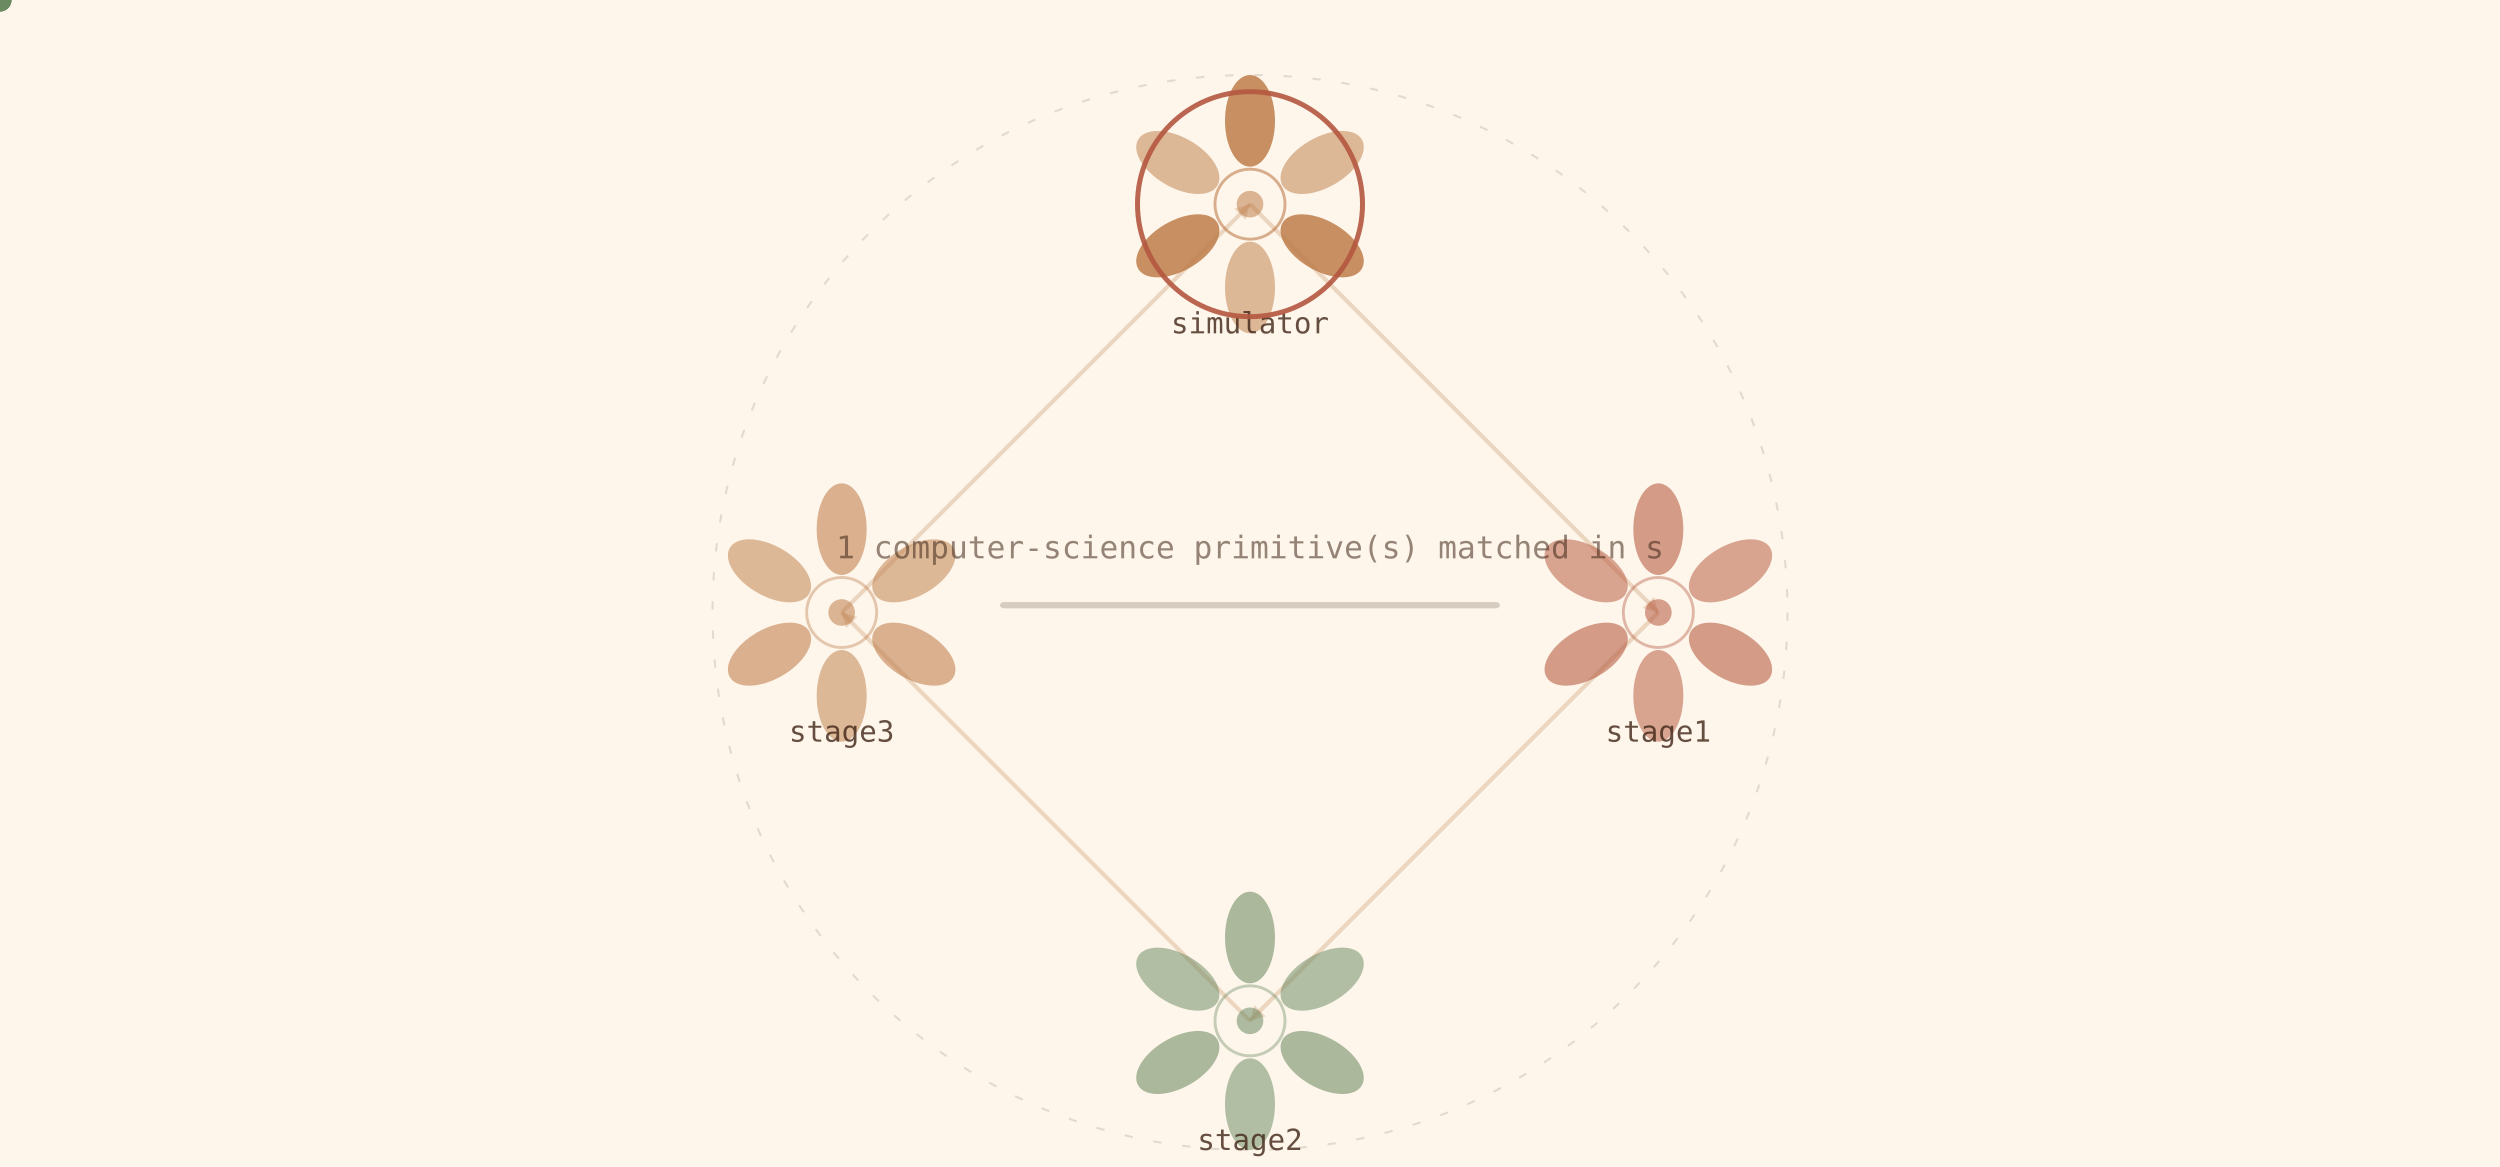
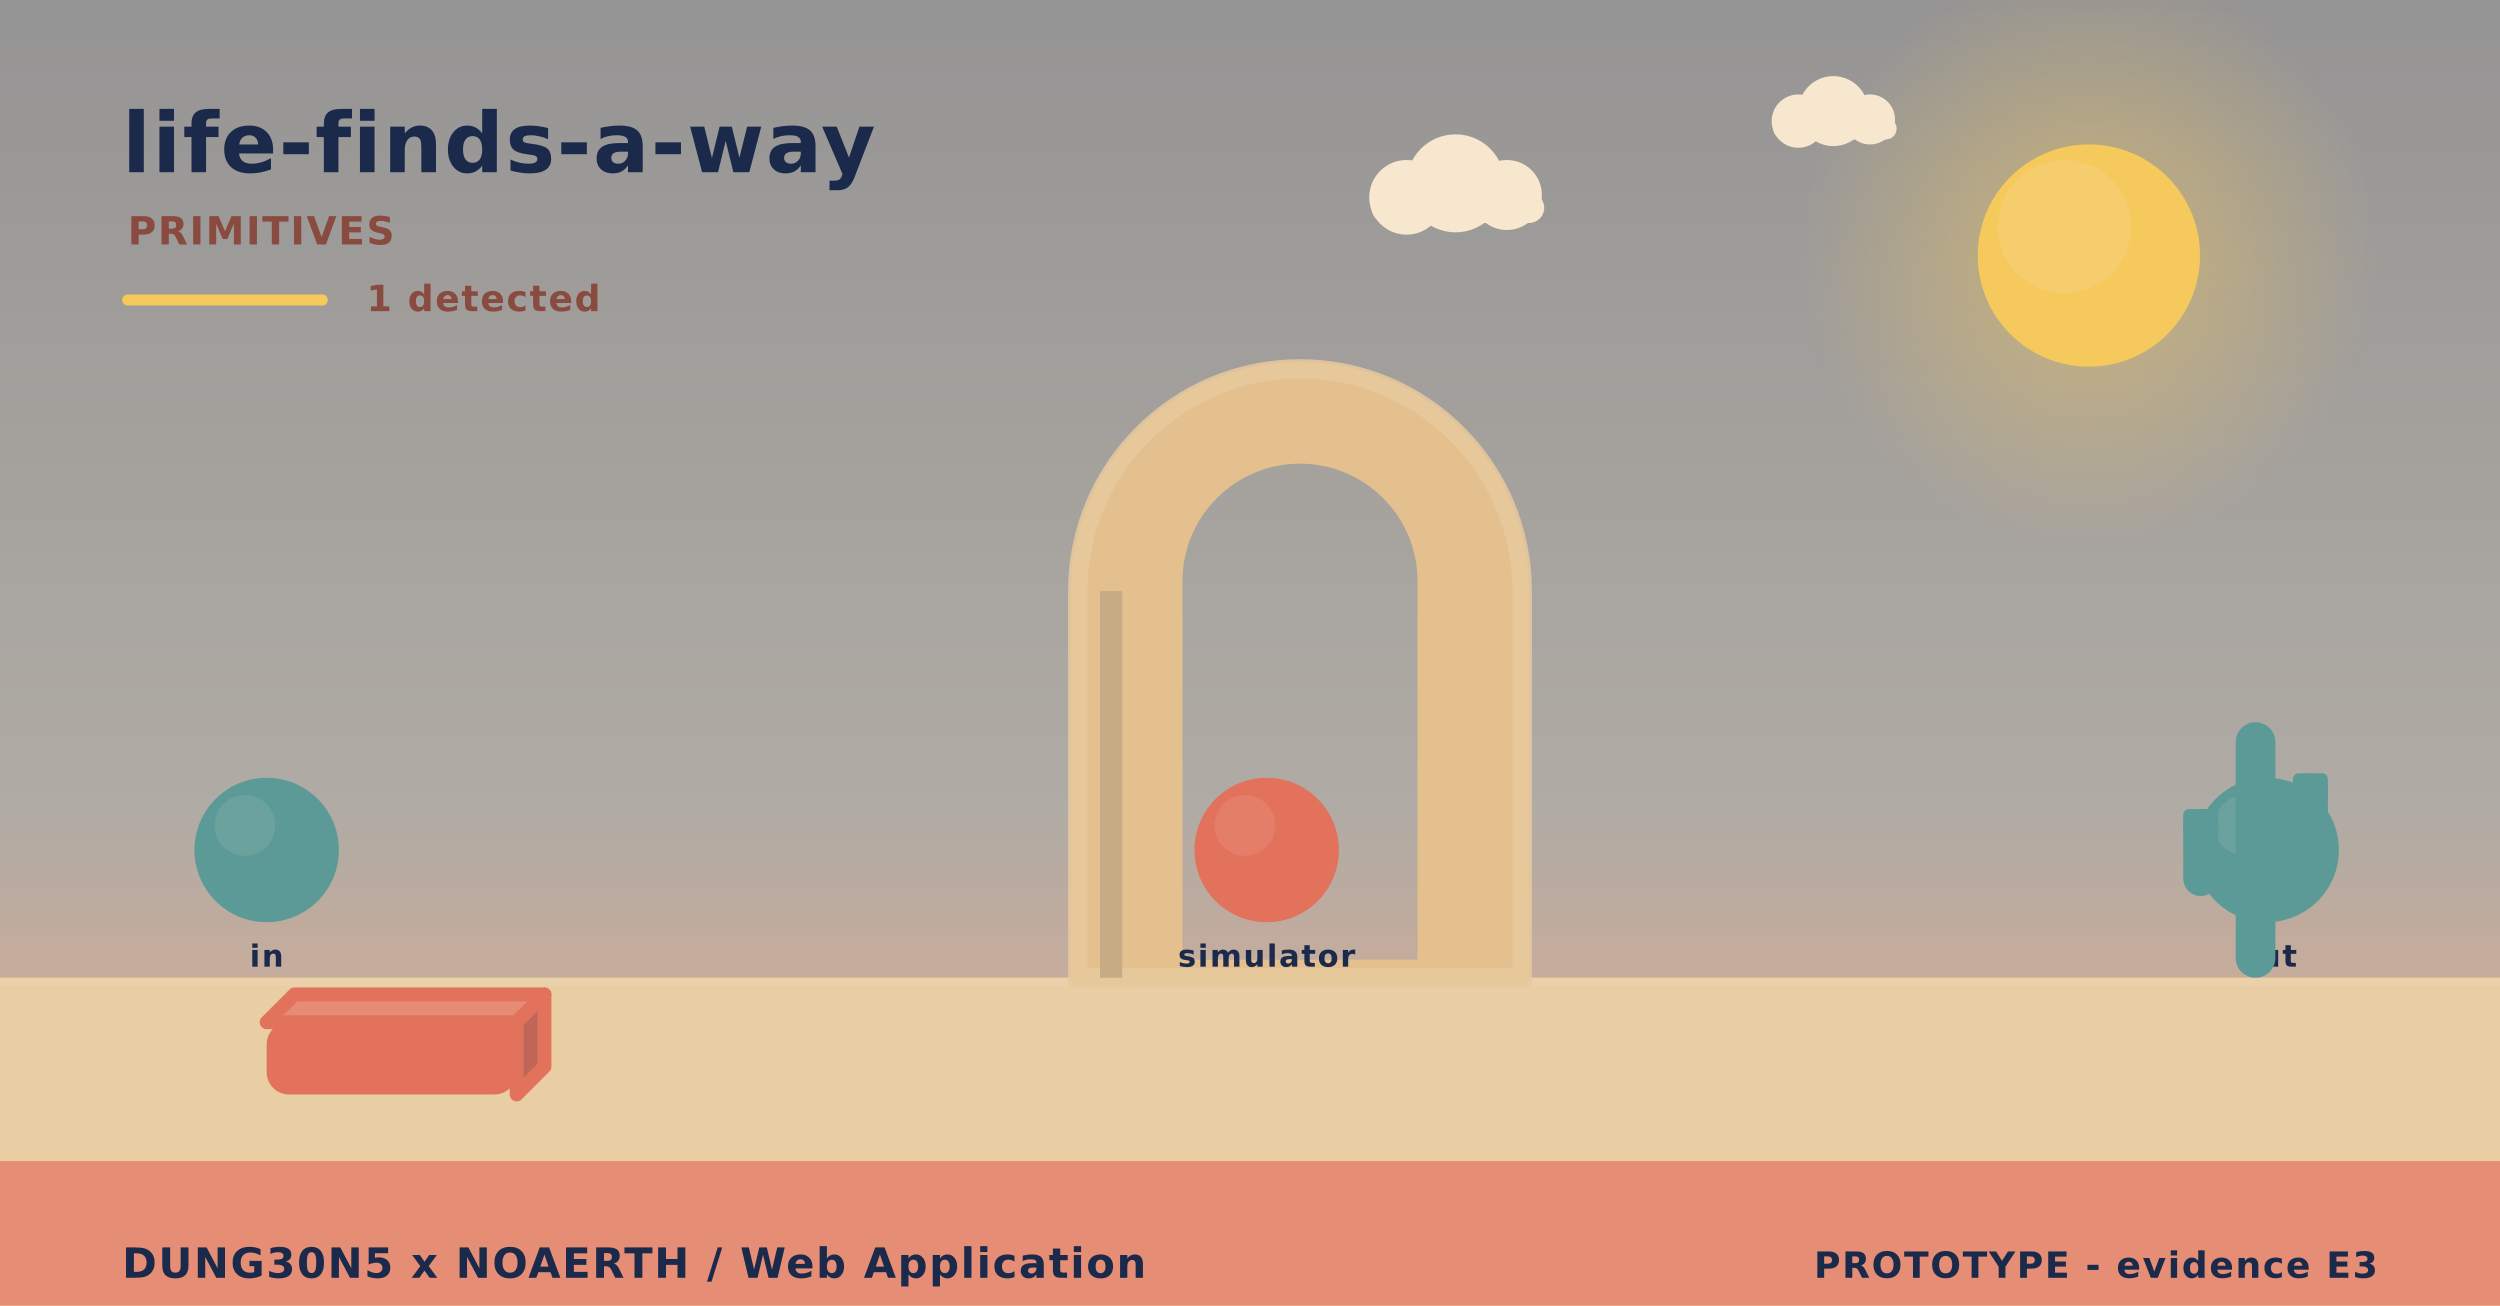
- <svg xmlns="http://www.w3.org/2000/svg" viewBox="0 0 1200 560" width="1200" height="560" role="img" aria-label="life-finds-a-way state machine">
-   <rect width="1200" height="560" fill="#fef6eb" />
-   <defs>
-     <linearGradient id="gs" x1="0" y1="0" x2="1" y2="1">
-       <stop offset="0%" stop-color="#be7e4c" />
-       <stop offset="100%" stop-color="#b4573f" />
-     </linearGradient>
-   </defs>
-   <circle cx="600.00" cy="294.00" r="258.00" fill="none" stroke="rgba(63,37,22,0.140)" stroke-width="1.00" opacity="1.00" stroke-dasharray="4 10" />
-   <line x1="600.00" y1="98.00" x2="796.00" y2="294.00" stroke="rgba(190,126,76,0.500)" stroke-width="2.00" opacity="0.55" />
-   <polygon points="796.00,294.00 793.88,286.50 788.50,291.88" fill="rgba(190,126,76,0.500)" opacity="0.55" />
-   <g opacity="0.9">
-     <circle cx="0.00" cy="0.00" r="5.50" fill="#6c8a62" opacity="1.00" />
-     <animateTransform attributeName="transform" type="translate" values="600.00,98.00 796.00,294.00" dur="5.85s" begin="0.0s" repeatCount="indefinite" />
-     <animateTransform attributeName="transform" type="translate" values="796.00,294.00 600.00,98.00" dur="5.85s" begin="2.925s" repeatCount="indefinite" />
+ <svg xmlns="http://www.w3.org/2000/svg" width="900" height="470" viewBox="0 0 900 470" role="img" aria-label="life-finds-a-way - how it behaves">
+   <linearGradient id="skys" x1="0" y1="0" x2="0" y2="1">
+     <stop offset="0" stop-color="#959494" />
+     <stop offset="0.62" stop-color="#b0aba4" />
+     <stop offset="1" stop-color="#f3ad8a" />
+   </linearGradient>
+   <rect width="900" height="470" fill="url(#skys)" />
+   <radialGradient id="suns">
+     <stop offset="0.35" stop-color="#f5c95c" stop-opacity="0.34" />
+     <stop offset="1" stop-color="#f5c95c" stop-opacity="0" />
+   </radialGradient>
+   <circle cx="752" cy="92" r="104" fill="url(#suns)" />
+   <circle cx="752" cy="92" r="40" fill="#f5c95c" />
+   <circle cx="743.2" cy="81.6" r="24" fill="#f5d27e" opacity="0.5" />
+   <g>
+     <circle cx="524" cy="66" r="17.64" fill="#f6e7ce" />
+     <circle cx="506.36" cy="71.04" r="13.44" fill="#f6e7ce" />
+     <circle cx="542.48" cy="70.2" r="12.6" fill="#f6e7ce" />
+     <rect x="493.76" y="69.36" width="62.16" height="10.92" rx="5.46" fill="#f6e7ce" />
+     <animateTransform attributeName="transform" type="translate" values="0 0;24 0;0 0" dur="36s" begin="0s" repeatCount="indefinite" />
  </g>
-   <line x1="796.00" y1="294.00" x2="600.00" y2="490.00" stroke="rgba(190,126,76,0.500)" stroke-width="2.00" opacity="0.55" />
-   <polygon points="600.00,490.00 607.50,487.88 602.12,482.50" fill="rgba(190,126,76,0.500)" opacity="0.55" />
-   <g opacity="0.9">
-     <circle cx="0.00" cy="0.00" r="5.50" fill="#6c8a62" opacity="1.00" />
-     <animateTransform attributeName="transform" type="translate" values="796.00,294.00 600.00,490.00" dur="5.85s" begin="1.462s" repeatCount="indefinite" />
-     <animateTransform attributeName="transform" type="translate" values="600.00,490.00 796.00,294.00" dur="5.85s" begin="4.387s" repeatCount="indefinite" />
+   <g>
+     <circle cx="660" cy="40" r="12.6" fill="#f6e7ce" />
+     <circle cx="647.4" cy="43.6" r="9.6" fill="#f6e7ce" />
+     <circle cx="673.2" cy="43" r="9" fill="#f6e7ce" />
+     <rect x="638.4" y="42.4" width="44.4" height="7.8" rx="3.9" fill="#f6e7ce" />
+     <animateTransform attributeName="transform" type="translate" values="0 0;-18 0;0 0" dur="46s" begin="3s" repeatCount="indefinite" />
  </g>
-   <line x1="600.00" y1="490.00" x2="404.00" y2="294.00" stroke="rgba(190,126,76,0.500)" stroke-width="2.00" opacity="0.55" />
-   <polygon points="404.00,294.00 406.12,301.50 411.50,296.12" fill="rgba(190,126,76,0.500)" opacity="0.55" />
-   <g opacity="0.9">
-     <circle cx="0.00" cy="0.00" r="5.50" fill="#6c8a62" opacity="1.00" />
-     <animateTransform attributeName="transform" type="translate" values="600.00,490.00 404.00,294.00" dur="5.85s" begin="2.925s" repeatCount="indefinite" />
-     <animateTransform attributeName="transform" type="translate" values="404.00,294.00 600.00,490.00" dur="5.85s" begin="5.85s" repeatCount="indefinite" />
+   <rect x="0" y="352" width="900" height="118" fill="#e9cda3" />
+   <rect x="0" y="352" width="900" height="3" fill="#ebd1a9" />
+   <text x="44" y="62" font-family="Verdana,DejaVu Sans,sans-serif" font-size="30" font-weight="700" letter-spacing="0.6" fill="#1b2a4a" text-anchor="start">life-finds-a-way</text>
+   <text x="46" y="88" font-family="Verdana,DejaVu Sans,sans-serif" font-size="14" font-weight="700" letter-spacing="0.6" fill="#894b3f" text-anchor="start">PRIMITIVES</text>
+   <rect x="44" y="106" width="74" height="4" rx="2" fill="#f5c95c" />
+   <text x="132" y="112" font-family="Verdana,DejaVu Sans,sans-serif" font-size="13" font-weight="700" letter-spacing="0.6" fill="#894b3f" text-anchor="start">1 detected</text>
+   <path d="M388,352 L388,212.8 A80,80 0 0 1 548,212.8 L548,352 Z M423.2,348 L423.2,209.22 A44.8,44.8 0 0 1 512.8,209.22 L512.8,348 Z" fill="#e3c08d" fill-rule="evenodd" stroke="#e3c08d" stroke-width="5" stroke-linejoin="round" />
+   <path d="M388,352 L388,212.8 A80,80 0 0 1 548,212.8 L548,352 Z" fill="none" stroke="#e8c99d" stroke-width="7" stroke-linecap="round" opacity="0.85" />
+   <rect x="396" y="212.8" width="8" height="139.2" fill="#c7ab84" />
+   <circle cx="96" cy="306" r="26" fill="#5b9a97" />
+   <circle cx="88.2" cy="297.16" r="10.92" fill="#7aa9a2" opacity="0.55" />
+   <text x="96" y="348" font-family="Verdana,DejaVu Sans,sans-serif" font-size="11" font-weight="700" letter-spacing="0.6" fill="#1b2a4a" text-anchor="middle">in</text>
+   <g>
+     <circle cx="456" cy="306" r="26" fill="#e2725b" />
+     <circle cx="448.2" cy="297.16" r="10.92" fill="#e68972" opacity="0.55" />
+     <animate attributeName="opacity" values="0.8;1;0.8" dur="4.6s" begin="0s" repeatCount="indefinite" />
  </g>
-   <line x1="404.00" y1="294.00" x2="600.00" y2="98.00" stroke="rgba(190,126,76,0.500)" stroke-width="2.00" opacity="0.55" />
-   <polygon points="600.00,98.00 592.50,100.12 597.88,105.50" fill="rgba(190,126,76,0.500)" opacity="0.55" />
-   <g opacity="0.9">
-     <circle cx="0.00" cy="0.00" r="5.50" fill="#6c8a62" opacity="1.00" />
-     <animateTransform attributeName="transform" type="translate" values="404.00,294.00 600.00,98.00" dur="5.85s" begin="4.387s" repeatCount="indefinite" />
-     <animateTransform attributeName="transform" type="translate" values="600.00,98.00 404.00,294.00" dur="5.85s" begin="7.312s" repeatCount="indefinite" />
-   </g>
-   <ellipse cx="600.00" cy="58.00" rx="12.00" ry="22.00" fill="rgba(190,126,76,0.900)" opacity="0.95" transform="rotate(0.0 600.00 58.00)" />
-   <ellipse cx="634.64" cy="78.00" rx="12.00" ry="22.00" fill="rgba(190,126,76,0.550)" opacity="0.95" transform="rotate(60.0 634.64 78.00)" />
-   <ellipse cx="634.64" cy="118.00" rx="12.00" ry="22.00" fill="rgba(190,126,76,0.900)" opacity="0.95" transform="rotate(120.0 634.64 118.00)" />
-   <ellipse cx="600.00" cy="138.00" rx="12.00" ry="22.00" fill="rgba(190,126,76,0.550)" opacity="0.95" transform="rotate(180.0 600.00 138.00)" />
-   <ellipse cx="565.36" cy="118.00" rx="12.00" ry="22.00" fill="rgba(190,126,76,0.900)" opacity="0.95" transform="rotate(240.0 565.36 118.00)" />
-   <ellipse cx="565.36" cy="78.00" rx="12.00" ry="22.00" fill="rgba(190,126,76,0.550)" opacity="0.95" transform="rotate(300.0 565.36 78.00)" />
-   <circle cx="600.00" cy="98.00" r="16.80" fill="none" stroke="rgba(190,126,76,0.900)" stroke-width="1.40" opacity="0.66" />
-   <circle cx="600.00" cy="98.00" r="6.40" fill="rgba(190,126,76,0.550)" opacity="1.00" />
-   <text x="600" y="160" font-family="ui-monospace,Menlo,monospace" font-size="14" fill="rgba(63,37,22,0.800)" text-anchor="middle">simulator</text>
-   <g>
-     <circle cx="600.00" cy="98.00" r="54.00" fill="none" stroke="#b4573f" stroke-width="2.40" opacity="0.90" />
-     <animate attributeName="opacity" values="0.25;1.0;0.25" dur="11.7s" begin="0.0s" repeatCount="indefinite" />
-   </g>
-   <ellipse cx="796.00" cy="254.00" rx="12.00" ry="22.00" fill="rgba(180,87,63,0.600)" opacity="0.95" transform="rotate(0.0 796.00 254.00)" />
-   <ellipse cx="830.64" cy="274.00" rx="12.00" ry="22.00" fill="rgba(180,87,63,0.550)" opacity="0.95" transform="rotate(60.0 830.64 274.00)" />
-   <ellipse cx="830.64" cy="314.00" rx="12.00" ry="22.00" fill="rgba(180,87,63,0.600)" opacity="0.95" transform="rotate(120.0 830.64 314.00)" />
-   <ellipse cx="796.00" cy="334.00" rx="12.00" ry="22.00" fill="rgba(180,87,63,0.550)" opacity="0.95" transform="rotate(180.0 796.00 334.00)" />
-   <ellipse cx="761.36" cy="314.00" rx="12.00" ry="22.00" fill="rgba(180,87,63,0.600)" opacity="0.95" transform="rotate(240.0 761.36 314.00)" />
-   <ellipse cx="761.36" cy="274.00" rx="12.00" ry="22.00" fill="rgba(180,87,63,0.550)" opacity="0.95" transform="rotate(300.0 761.36 274.00)" />
-   <circle cx="796.00" cy="294.00" r="16.80" fill="none" stroke="rgba(180,87,63,0.600)" stroke-width="1.40" opacity="0.66" />
-   <circle cx="796.00" cy="294.00" r="6.40" fill="rgba(180,87,63,0.550)" opacity="1.00" />
-   <text x="796" y="356" font-family="ui-monospace,Menlo,monospace" font-size="14" fill="rgba(63,37,22,0.800)" text-anchor="middle">stage1</text>
-   <ellipse cx="600.00" cy="450.00" rx="12.00" ry="22.00" fill="rgba(108,138,98,0.600)" opacity="0.95" transform="rotate(0.0 600.00 450.00)" />
-   <ellipse cx="634.64" cy="470.00" rx="12.00" ry="22.00" fill="rgba(108,138,98,0.550)" opacity="0.95" transform="rotate(60.0 634.64 470.00)" />
-   <ellipse cx="634.64" cy="510.00" rx="12.00" ry="22.00" fill="rgba(108,138,98,0.600)" opacity="0.95" transform="rotate(120.0 634.64 510.00)" />
-   <ellipse cx="600.00" cy="530.00" rx="12.00" ry="22.00" fill="rgba(108,138,98,0.550)" opacity="0.95" transform="rotate(180.0 600.00 530.00)" />
-   <ellipse cx="565.36" cy="510.00" rx="12.00" ry="22.00" fill="rgba(108,138,98,0.600)" opacity="0.95" transform="rotate(240.0 565.36 510.00)" />
-   <ellipse cx="565.36" cy="470.00" rx="12.00" ry="22.00" fill="rgba(108,138,98,0.550)" opacity="0.95" transform="rotate(300.0 565.36 470.00)" />
-   <circle cx="600.00" cy="490.00" r="16.80" fill="none" stroke="rgba(108,138,98,0.600)" stroke-width="1.40" opacity="0.66" />
-   <circle cx="600.00" cy="490.00" r="6.40" fill="rgba(108,138,98,0.550)" opacity="1.00" />
-   <text x="600" y="552" font-family="ui-monospace,Menlo,monospace" font-size="14" fill="rgba(63,37,22,0.800)" text-anchor="middle">stage2</text>
-   <ellipse cx="404.00" cy="254.00" rx="12.00" ry="22.00" fill="rgba(190,126,76,0.600)" opacity="0.95" transform="rotate(0.0 404.00 254.00)" />
-   <ellipse cx="438.64" cy="274.00" rx="12.00" ry="22.00" fill="rgba(190,126,76,0.550)" opacity="0.95" transform="rotate(60.0 438.64 274.00)" />
-   <ellipse cx="438.64" cy="314.00" rx="12.00" ry="22.00" fill="rgba(190,126,76,0.600)" opacity="0.95" transform="rotate(120.0 438.64 314.00)" />
-   <ellipse cx="404.00" cy="334.00" rx="12.00" ry="22.00" fill="rgba(190,126,76,0.550)" opacity="0.95" transform="rotate(180.0 404.00 334.00)" />
-   <ellipse cx="369.36" cy="314.00" rx="12.00" ry="22.00" fill="rgba(190,126,76,0.600)" opacity="0.95" transform="rotate(240.0 369.36 314.00)" />
-   <ellipse cx="369.36" cy="274.00" rx="12.00" ry="22.00" fill="rgba(190,126,76,0.550)" opacity="0.95" transform="rotate(300.0 369.36 274.00)" />
-   <circle cx="404.00" cy="294.00" r="16.80" fill="none" stroke="rgba(190,126,76,0.600)" stroke-width="1.40" opacity="0.66" />
-   <circle cx="404.00" cy="294.00" r="6.40" fill="rgba(190,126,76,0.550)" opacity="1.00" />
-   <text x="404" y="356" font-family="ui-monospace,Menlo,monospace" font-size="14" fill="rgba(63,37,22,0.800)" text-anchor="middle">stage3</text>
-   <rect x="480.00" y="289.00" width="240.00" height="3.00" rx="2.00" fill="rgba(63,37,22,0.200)" opacity="1.00" />
-   <text x="600" y="268" font-family="ui-monospace,Menlo,monospace" font-size="15" fill="rgba(63,37,22,0.550)" text-anchor="middle">1 computer-science primitive(s) matched in s</text>
+   <text x="456" y="348" font-family="Verdana,DejaVu Sans,sans-serif" font-size="11" font-weight="700" letter-spacing="0.6" fill="#1b2a4a" text-anchor="middle">simulator</text>
+   <circle cx="816" cy="306" r="26" fill="#5b9a97" />
+   <circle cx="808.2" cy="297.16" r="10.92" fill="#7aa9a2" opacity="0.55" />
+   <text x="816" y="348" font-family="Verdana,DejaVu Sans,sans-serif" font-size="11" font-weight="700" letter-spacing="0.6" fill="#1b2a4a" text-anchor="middle">out</text>
+   <path d="M96,368 L186,368 L196,358 L106,358 Z" fill="#e68c74" stroke="#e2725b" stroke-width="5" stroke-linejoin="round" />
+   <path d="M186,368 L196,358 L196,384 L186,394 Z" fill="#c06658" stroke="#e2725b" stroke-width="5" stroke-linejoin="round" />
+   <rect x="96" y="368" width="90" height="26" rx="8" fill="#e2725b" />
+   <rect x="804.86" y="260" width="14.28" height="92" rx="7.14" fill="#5b9a97" />
+   <rect x="785.96" y="291.28" width="12.6" height="31.28" rx="6.3" fill="#5b9a97" />
+   <rect x="785.96" y="291.28" width="12.6" height="9.2" rx="2.1" fill="#5b9a97" />
+   <rect x="825.44" y="278.4" width="12.6" height="31.28" rx="6.3" fill="#5b9a97" />
+   <rect x="825.44" y="278.4" width="12.6" height="9.2" rx="2.1" fill="#5b9a97" />
+   <rect x="0" y="418" width="900" height="52" rx="0" fill="#e68972" opacity="0.94" />
+   <text x="44" y="460" font-family="Verdana,DejaVu Sans,sans-serif" font-size="15" font-weight="700" letter-spacing="0.6" fill="#1b2a4a" text-anchor="start">DUNG30N5 x NOAERTH  /  Web Application</text>
+   <text x="856" y="460" font-family="Verdana,DejaVu Sans,sans-serif" font-size="13" font-weight="700" letter-spacing="0.6" fill="#1b2a4a" text-anchor="end">PROTOTYPE  -  evidence E3</text>
</svg>
